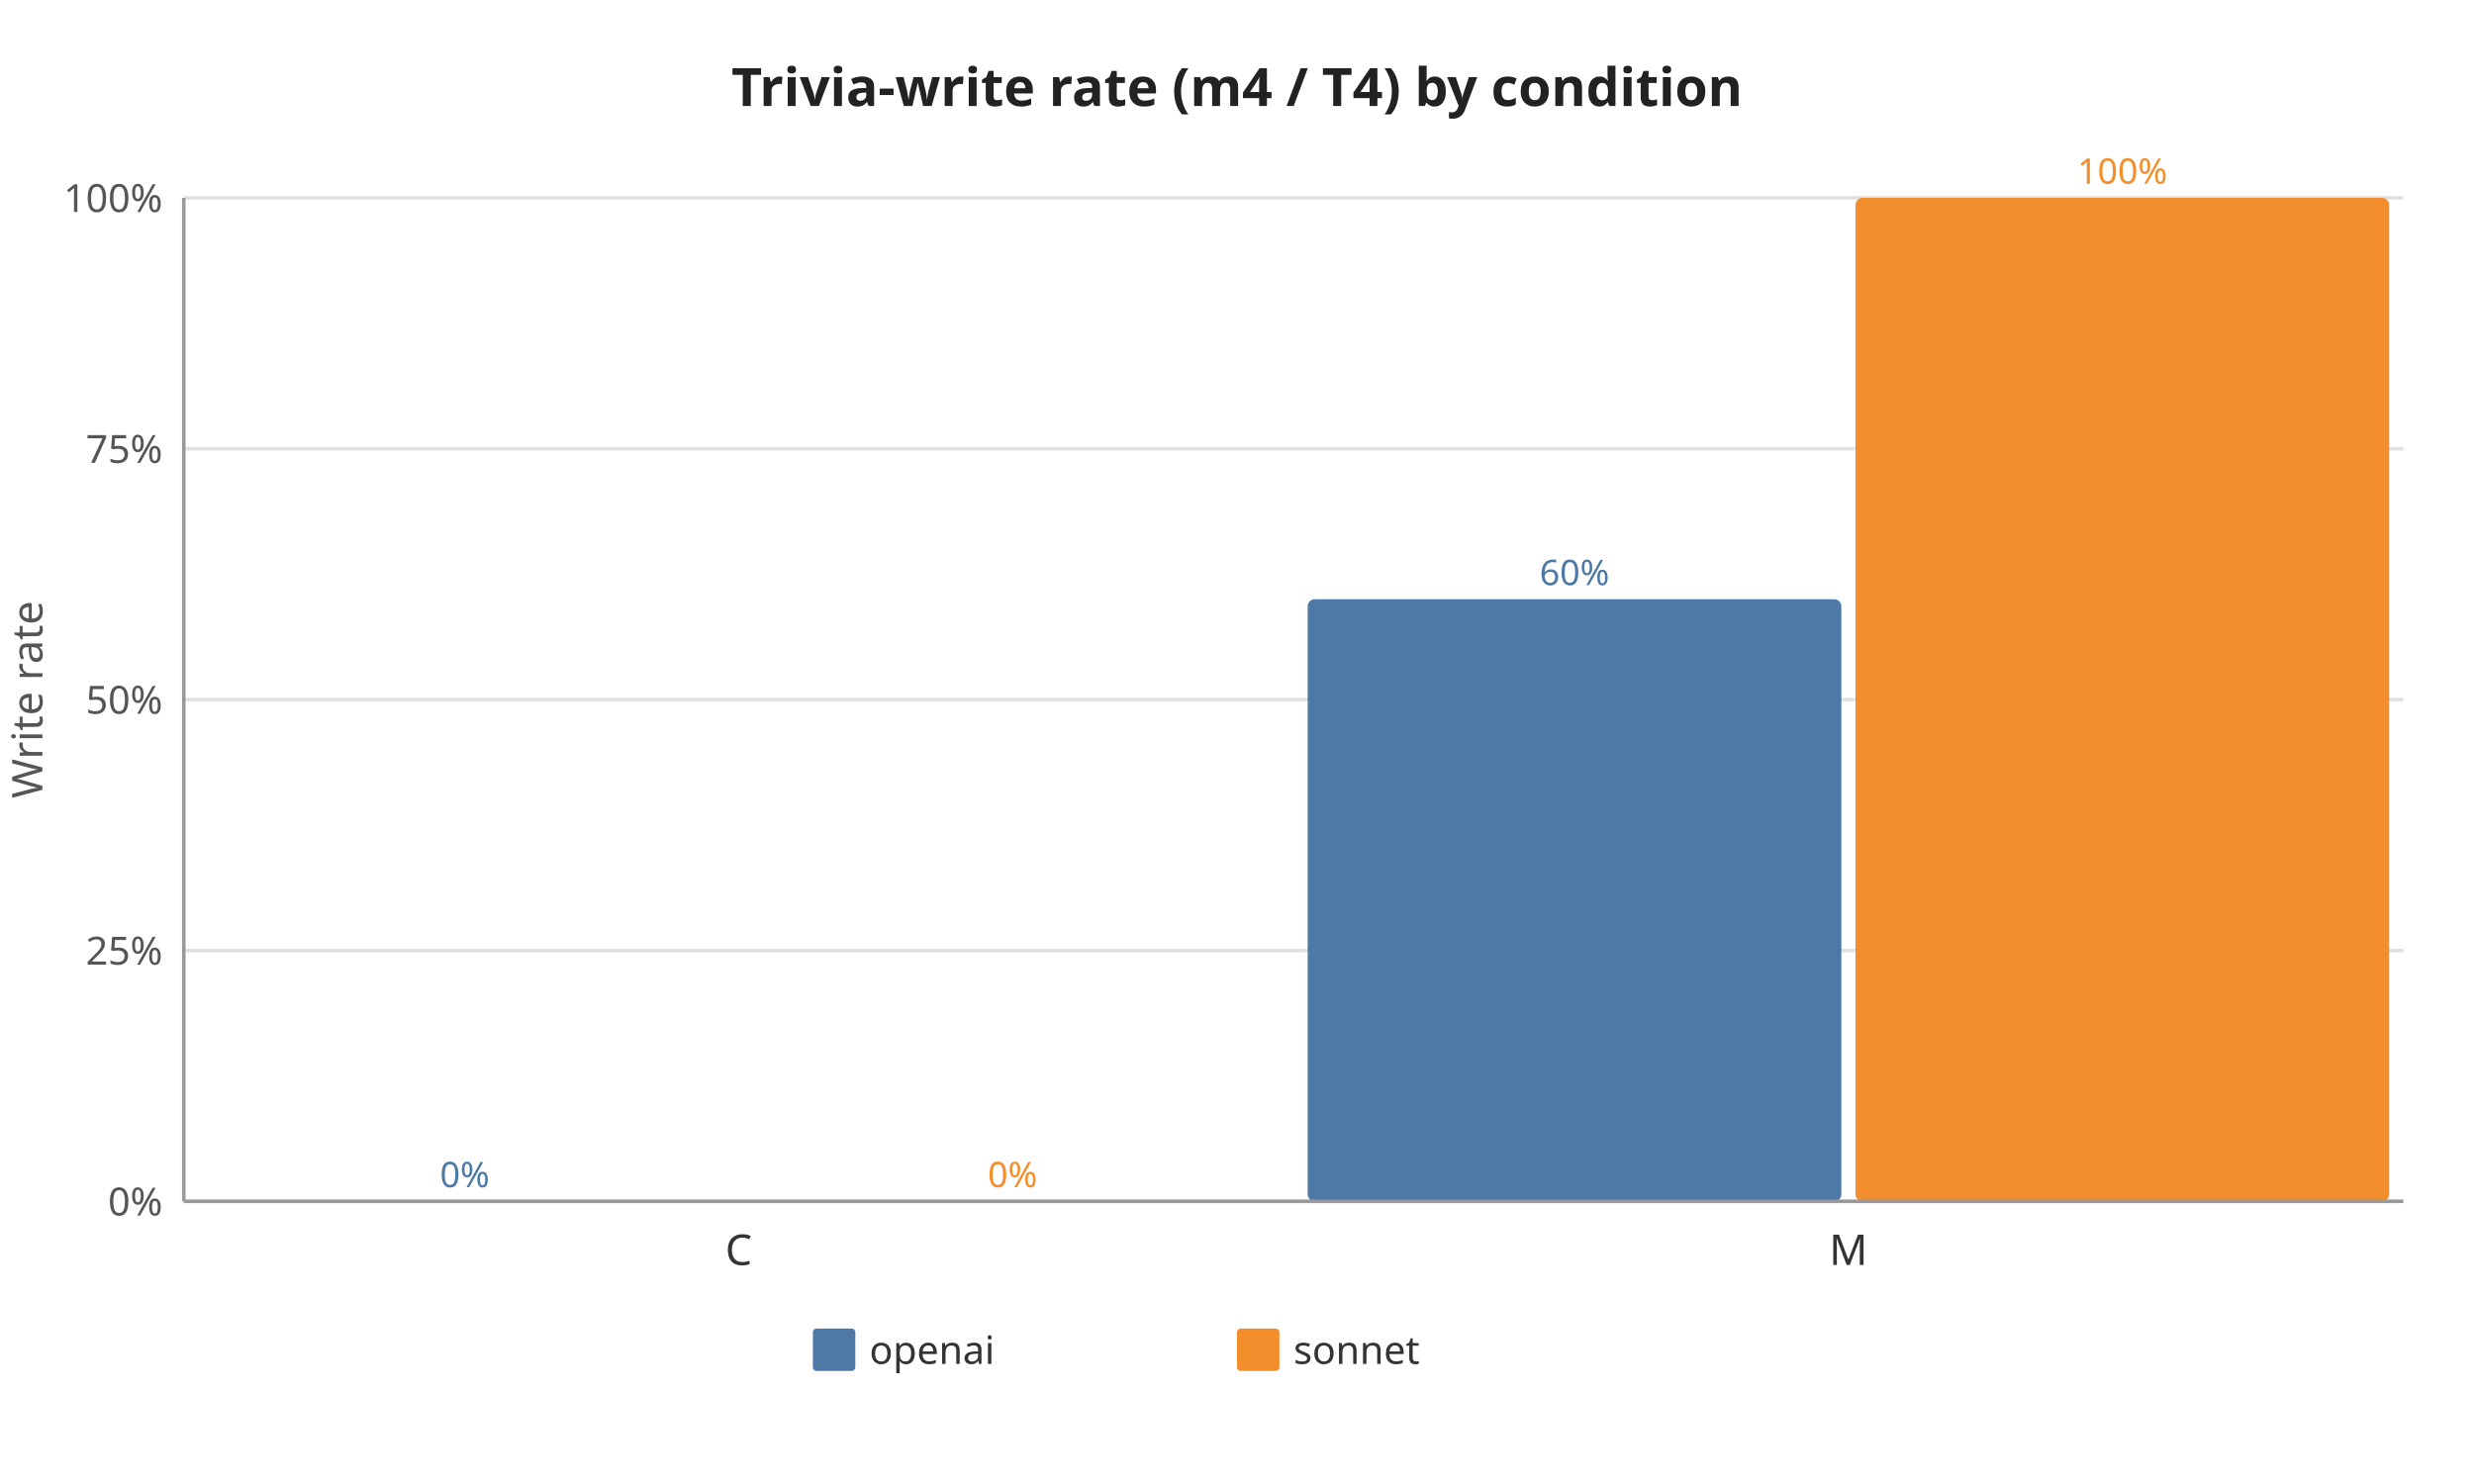
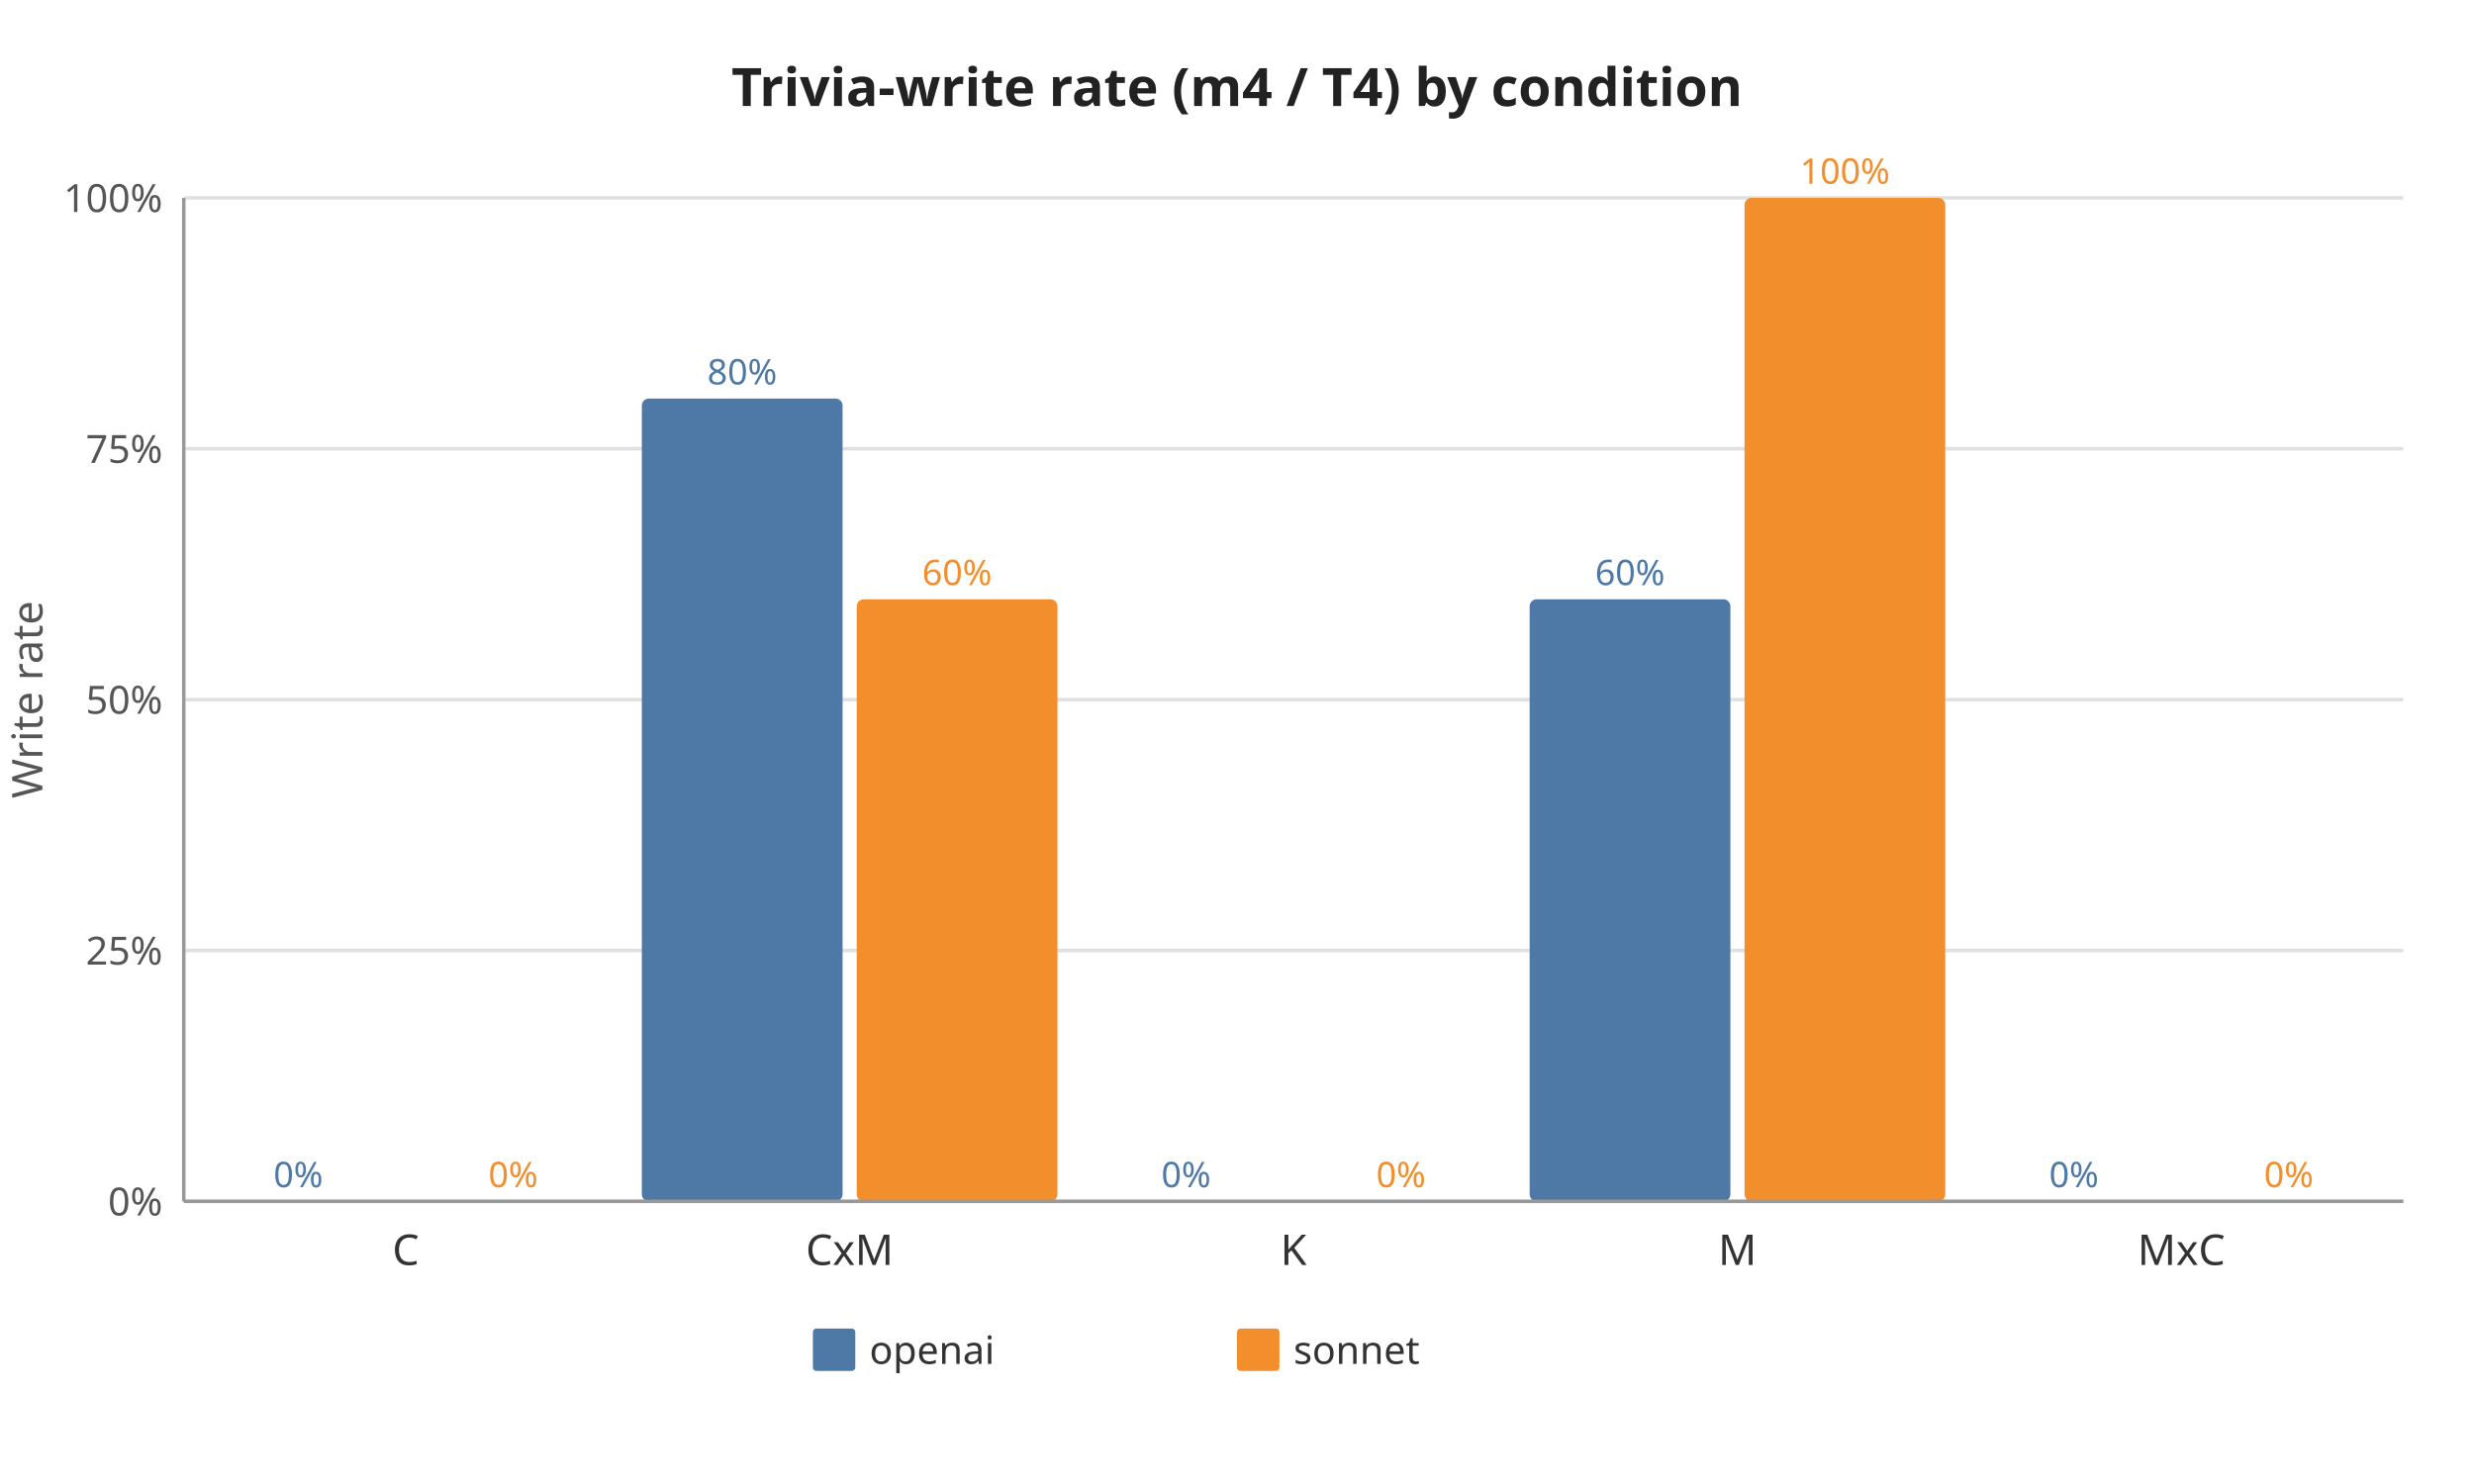
<svg xmlns="http://www.w3.org/2000/svg" viewBox="0 0 700 420" width="700" height="420" font-family="sans-serif">
  <rect width="700" height="420" fill="#fff" />
  <text x="350" y="30" text-anchor="middle" font-size="15" font-weight="bold" fill="#222">Trivia-write rate (m4 / T4) by condition</text>
  <g transform="translate(52,56)">
    <line x1="0" y1="284" x2="628" y2="284" stroke="#e0e0e0" stroke-width="1" />
    <text x="-6" y="288" text-anchor="end" font-size="11" fill="#555">0%</text>
    <line x1="0" y1="213" x2="628" y2="213" stroke="#e0e0e0" stroke-width="1" />
    <text x="-6" y="217" text-anchor="end" font-size="11" fill="#555">25%</text>
    <line x1="0" y1="142" x2="628" y2="142" stroke="#e0e0e0" stroke-width="1" />
    <text x="-6" y="146" text-anchor="end" font-size="11" fill="#555">50%</text>
    <line x1="0" y1="71" x2="628" y2="71" stroke="#e0e0e0" stroke-width="1" />
    <text x="-6" y="75" text-anchor="end" font-size="11" fill="#555">75%</text>
    <line x1="0" y1="0" x2="628" y2="0" stroke="#e0e0e0" stroke-width="1" />
    <text x="-6" y="4" text-anchor="end" font-size="11" fill="#555">100%</text>
    <text transform="rotate(-90)" x="-142" y="-40" text-anchor="middle" font-size="12" fill="#555">Write rate</text>
-     <rect x="4.0" y="284.0" width="151.0" height="0.0" fill="#4e79a7" rx="2" />
-     <text x="79.5" y="280.0" text-anchor="middle" font-size="10" fill="#4e79a7">0%</text>
-     <rect x="159.0" y="284.0" width="151.0" height="0.0" fill="#f28e2b" rx="2" />
-     <text x="234.5" y="280.0" text-anchor="middle" font-size="10" fill="#f28e2b">0%</text>
-     <text x="157.0" y="302" text-anchor="middle" font-size="12" fill="#333">C</text>
-     <rect x="318.0" y="113.6" width="151.0" height="170.4" fill="#4e79a7" rx="2" />
-     <text x="393.5" y="109.6" text-anchor="middle" font-size="10" fill="#4e79a7">60%</text>
-     <rect x="473.0" y="0.0" width="151.0" height="284.0" fill="#f28e2b" rx="2" />
-     <text x="548.5" y="-4.0" text-anchor="middle" font-size="10" fill="#f28e2b">100%</text>
-     <text x="471.0" y="302" text-anchor="middle" font-size="12" fill="#333">M</text>
+     <rect x="4.0" y="284.0" width="56.8" height="0.0" fill="#4e79a7" rx="2" />
+     <text x="32.4" y="280.0" text-anchor="middle" font-size="10" fill="#4e79a7">0%</text>
+     <rect x="64.8" y="284.0" width="56.8" height="0.0" fill="#f28e2b" rx="2" />
+     <text x="93.2" y="280.0" text-anchor="middle" font-size="10" fill="#f28e2b">0%</text>
+     <text x="62.8" y="302" text-anchor="middle" font-size="12" fill="#333">C</text>
+     <rect x="129.6" y="56.8" width="56.8" height="227.2" fill="#4e79a7" rx="2" />
+     <text x="158.0" y="52.8" text-anchor="middle" font-size="10" fill="#4e79a7">80%</text>
+     <rect x="190.4" y="113.6" width="56.8" height="170.4" fill="#f28e2b" rx="2" />
+     <text x="218.8" y="109.6" text-anchor="middle" font-size="10" fill="#f28e2b">60%</text>
+     <text x="188.4" y="302" text-anchor="middle" font-size="12" fill="#333">CxM</text>
+     <rect x="255.2" y="284.0" width="56.8" height="0.0" fill="#4e79a7" rx="2" />
+     <text x="283.6" y="280.0" text-anchor="middle" font-size="10" fill="#4e79a7">0%</text>
+     <rect x="316.0" y="284.0" width="56.8" height="0.0" fill="#f28e2b" rx="2" />
+     <text x="344.4" y="280.0" text-anchor="middle" font-size="10" fill="#f28e2b">0%</text>
+     <text x="314.0" y="302" text-anchor="middle" font-size="12" fill="#333">K</text>
+     <rect x="380.8" y="113.6" width="56.8" height="170.4" fill="#4e79a7" rx="2" />
+     <text x="409.2" y="109.6" text-anchor="middle" font-size="10" fill="#4e79a7">60%</text>
+     <rect x="441.6" y="0.0" width="56.8" height="284.0" fill="#f28e2b" rx="2" />
+     <text x="470.0" y="-4.0" text-anchor="middle" font-size="10" fill="#f28e2b">100%</text>
+     <text x="439.6" y="302" text-anchor="middle" font-size="12" fill="#333">M</text>
+     <rect x="506.4" y="284.0" width="56.8" height="0.0" fill="#4e79a7" rx="2" />
+     <text x="534.8" y="280.0" text-anchor="middle" font-size="10" fill="#4e79a7">0%</text>
+     <rect x="567.2" y="284.0" width="56.8" height="0.0" fill="#f28e2b" rx="2" />
+     <text x="595.6" y="280.0" text-anchor="middle" font-size="10" fill="#f28e2b">0%</text>
+     <text x="565.2" y="302" text-anchor="middle" font-size="12" fill="#333">MxC</text>
    <line x1="0" y1="0" x2="0" y2="284" stroke="#999" stroke-width="1" />
    <line x1="0" y1="284" x2="628" y2="284" stroke="#999" stroke-width="1" />
  </g>
  <rect x="230" y="376" width="12" height="12" fill="#4e79a7" rx="1" />
  <text x="246" y="386" font-size="11" fill="#333">openai</text>
  <rect x="350" y="376" width="12" height="12" fill="#f28e2b" rx="1" />
  <text x="366" y="386" font-size="11" fill="#333">sonnet</text>
</svg>
